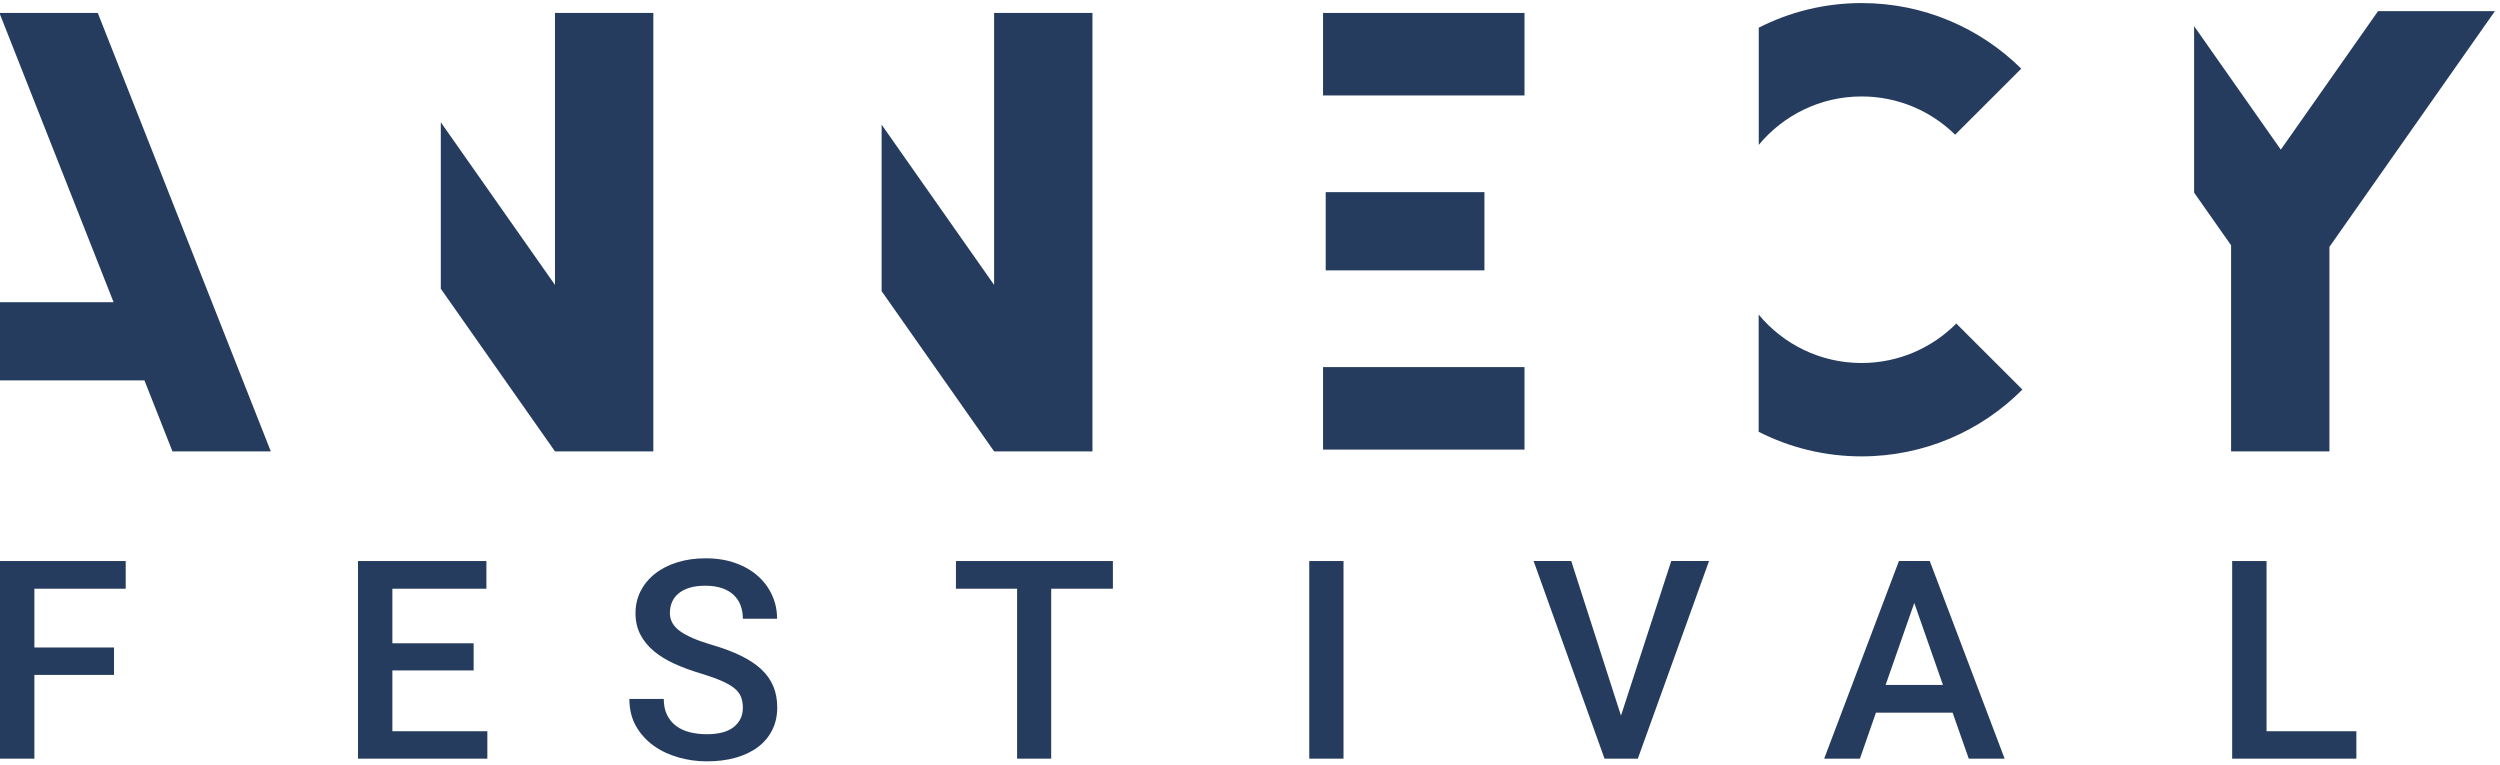
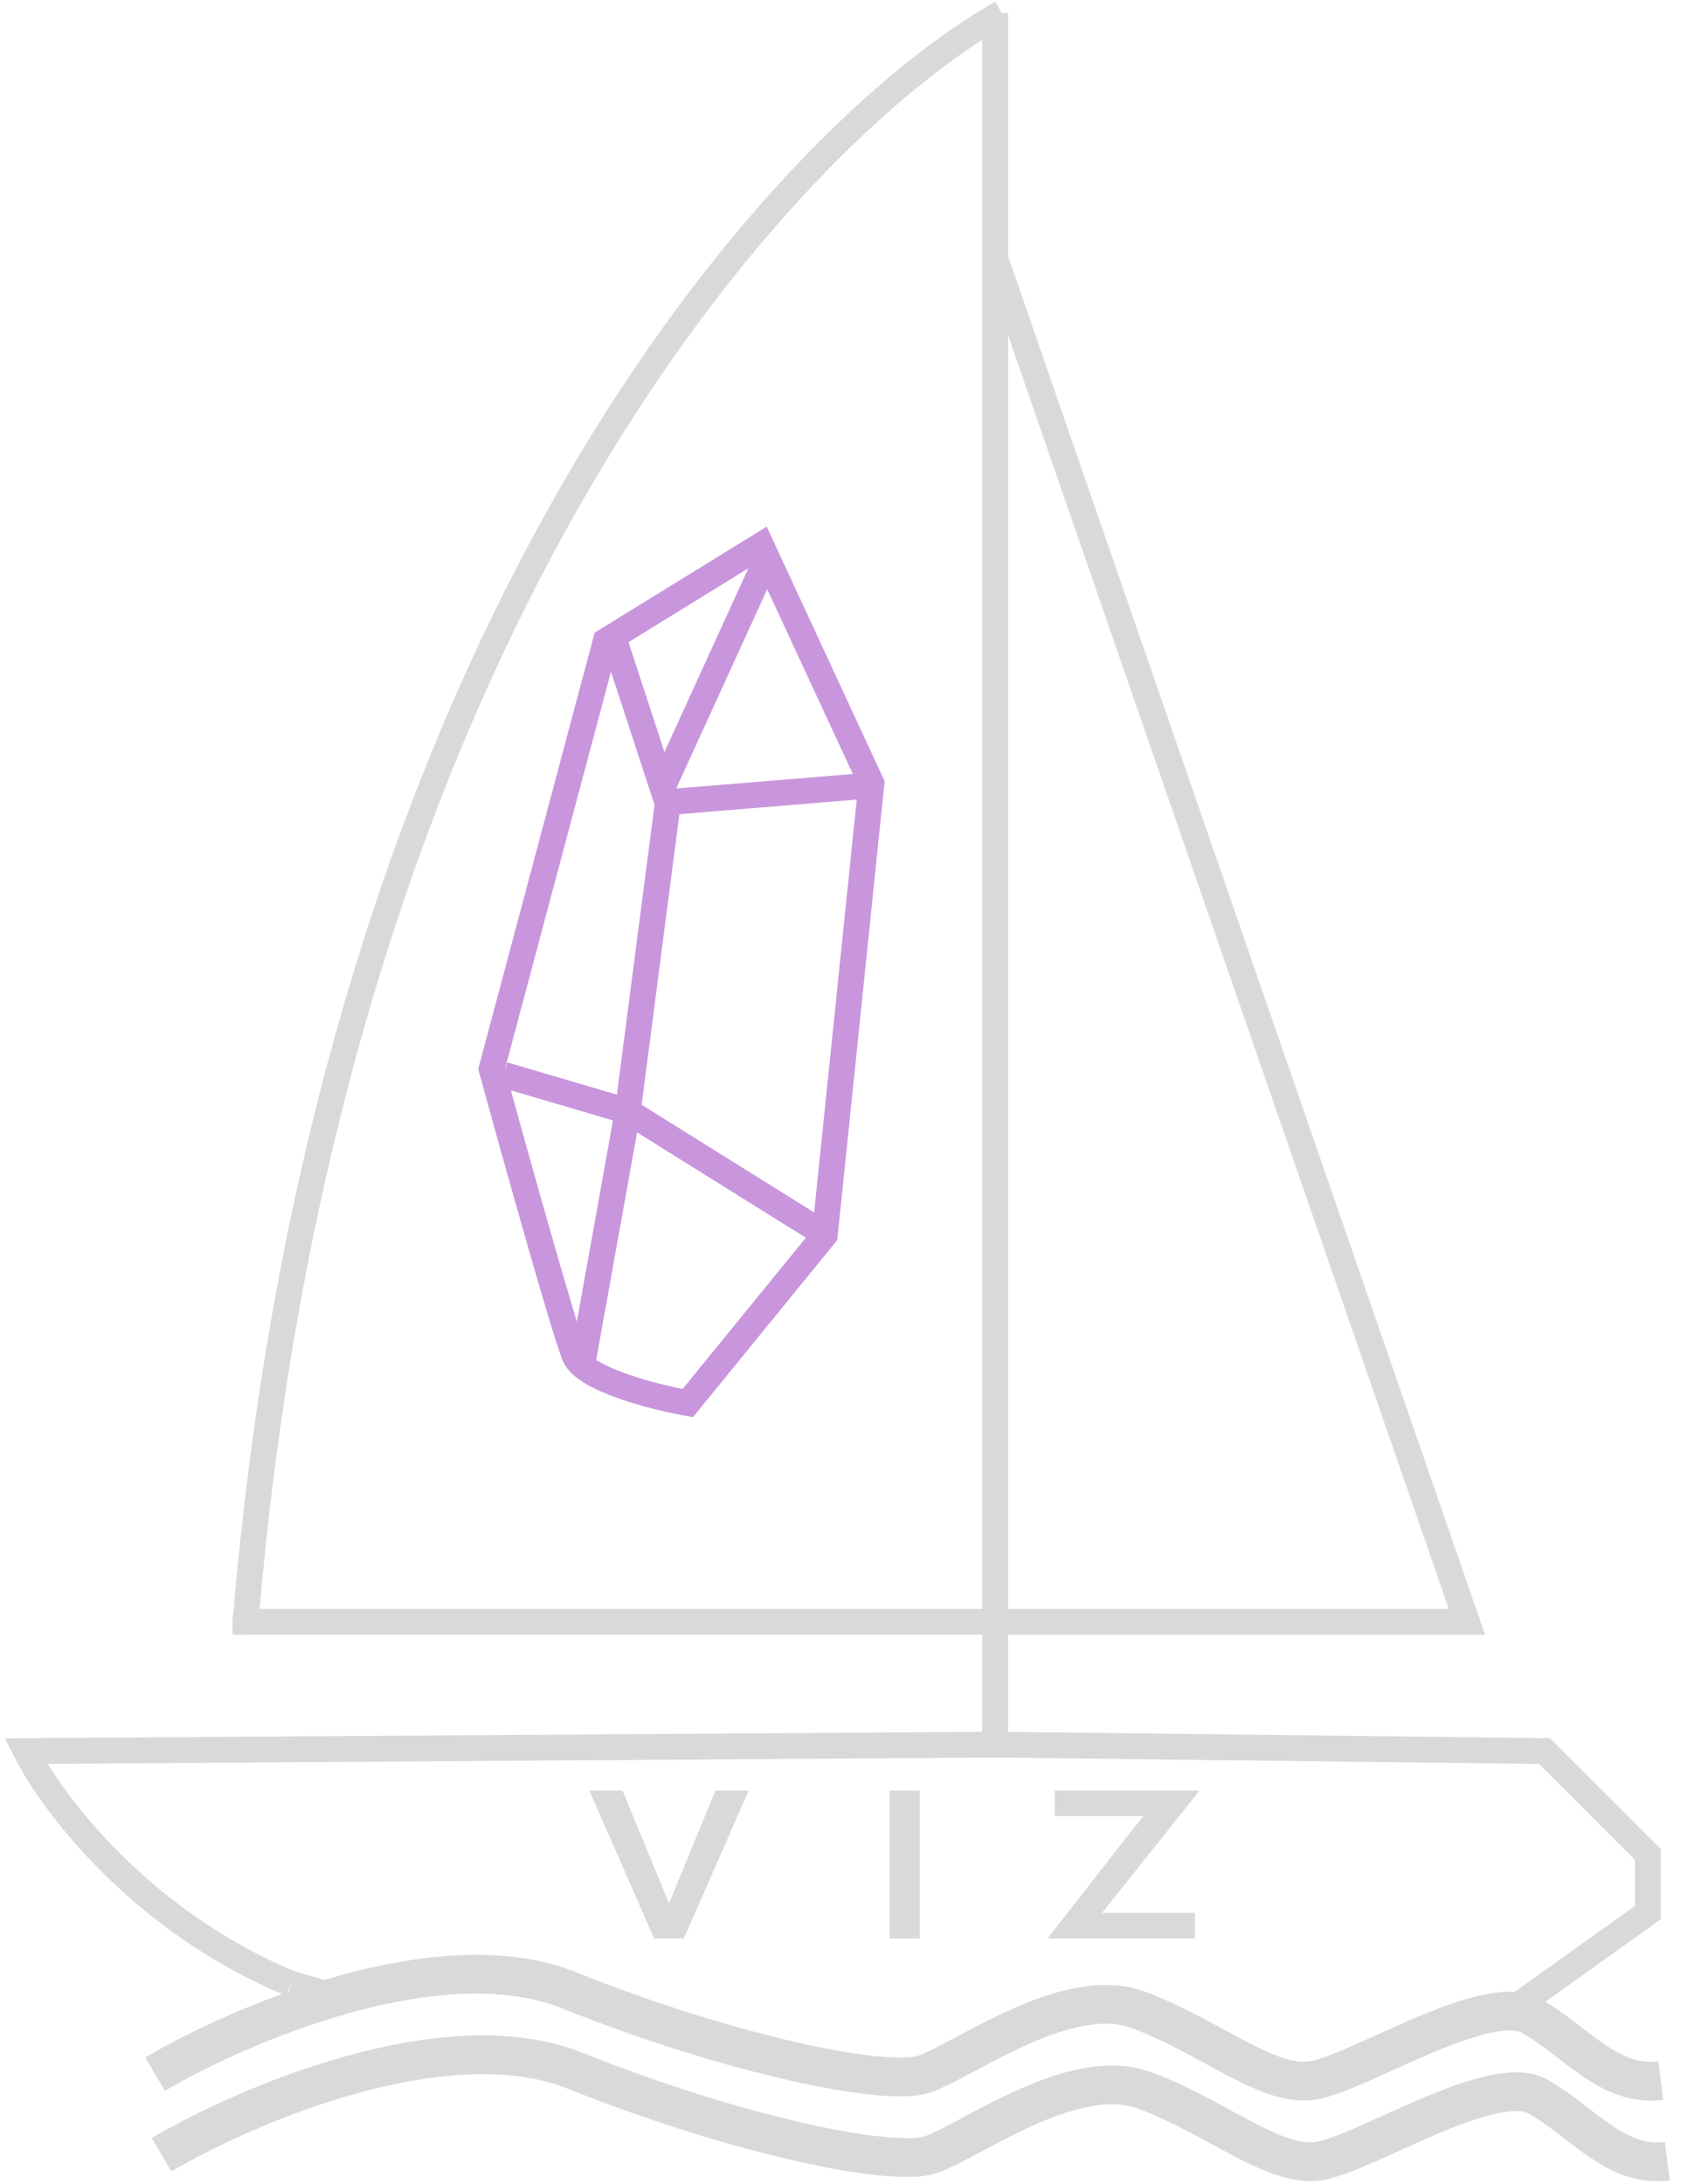
- <svg xmlns="http://www.w3.org/2000/svg" width="641" height="196" viewBox="0 0 641 196" fill="none">
-   <path d="M25.072 3.321H0V3.688L29.124 77.485H0V97.542H37.04L44.218 115.733H69.435L25.072 3.321Z" fill="#263C5F" />
-   <path d="M142.295 3.321V73.048L113.021 31.351V74.036L142.295 115.733H167.512V3.321L142.295 3.321Z" fill="#263C5F" />
-   <path d="M254.889 3.321V73.048L226.048 31.966V74.651L254.889 115.733H280.107V3.321L254.889 3.321Z" fill="#263C5F" />
-   <path d="M390.884 3.321H339.228V24.474H390.884V3.321Z" fill="#263C5F" />
-   <path d="M501.592 82.952C495.391 89.2 486.796 93.073 477.293 93.073C466.676 93.073 457.195 88.237 450.921 80.655V110.707C458.838 114.737 467.798 117.017 477.293 117.017C493.416 117.017 508.007 110.466 518.544 99.883L501.592 82.952Z" fill="#263C5F" />
-   <path d="M609.732 2.855L584.799 38.369L562.568 6.702V49.387L572.051 62.896V115.734H597.269V63.292L639.698 2.855L609.732 2.855Z" fill="#263C5F" />
-   <path d="M477.318 0.785C467.823 0.785 458.863 3.065 450.946 7.095V37.147C457.22 29.567 466.702 24.731 477.318 24.731C486.66 24.731 495.123 28.474 501.299 34.538L518.252 17.605C507.739 7.209 493.281 0.785 477.318 0.785Z" fill="#263C5F" />
-   <path d="M390.884 94.124H339.228V115.277H390.884V94.124Z" fill="#263C5F" />
-   <path d="M380.609 49.265H339.912V69.322H380.609V49.265Z" fill="#263C5F" />
-   <path d="M29.233 173.046H8.816V194.519H0V143.848H32.23V150.947H8.816V166.017H29.233V173.046Z" fill="#263C5F" />
-   <path d="M121.439 171.898H100.604V187.488H124.957V194.519H91.789V143.848H124.714V150.947H100.604V164.936H121.439V171.898Z" fill="#263C5F" />
-   <path d="M190.469 181.466C190.469 180.445 190.317 179.536 190.014 178.734C189.712 177.934 189.162 177.198 188.36 176.525C187.557 175.852 186.454 175.207 185.05 174.592C183.645 173.978 181.837 173.335 179.632 172.662C177.216 171.942 174.986 171.118 172.942 170.191C170.898 169.263 169.139 168.184 167.664 166.955C166.188 165.725 165.032 164.31 164.197 162.708C163.361 161.106 162.942 159.275 162.942 157.209C162.942 155.167 163.379 153.289 164.249 151.572C165.12 149.855 166.345 148.372 167.925 147.116C169.505 145.864 171.398 144.891 173.603 144.195C175.811 143.498 178.249 143.149 180.922 143.149C183.778 143.149 186.344 143.562 188.621 144.386C190.896 145.209 192.819 146.33 194.387 147.742C195.955 149.16 197.156 150.801 197.993 152.668C198.83 154.537 199.246 156.527 199.246 158.637H190.469C190.469 157.406 190.275 156.276 189.892 155.243C189.51 154.21 188.922 153.319 188.134 152.565C187.343 151.811 186.344 151.223 185.137 150.808C183.929 150.39 182.499 150.179 180.851 150.179C179.295 150.179 177.946 150.353 176.809 150.702C175.672 151.05 174.725 151.538 173.969 152.165C173.214 152.789 172.657 153.534 172.298 154.39C171.937 155.249 171.758 156.177 171.758 157.176C171.758 159.054 172.646 160.621 174.421 161.874C176.198 163.126 178.91 164.286 182.559 165.353C185.416 166.189 187.888 167.116 189.98 168.137C192.07 169.16 193.806 170.312 195.189 171.599C196.571 172.889 197.597 174.338 198.272 175.952C198.946 177.564 199.282 179.379 199.282 181.396C199.282 183.532 198.858 185.45 198.011 187.156C197.162 188.861 195.956 190.312 194.387 191.506C192.819 192.702 190.921 193.617 188.691 194.256C186.46 194.895 183.976 195.214 181.234 195.214C178.795 195.214 176.39 194.884 174.022 194.22C171.653 193.56 169.527 192.563 167.646 191.23C165.766 189.894 164.249 188.23 163.1 186.235C161.95 184.238 161.374 181.896 161.374 179.206H170.191C170.191 180.806 170.473 182.181 171.043 183.329C171.613 184.477 172.39 185.416 173.379 186.147C174.364 186.879 175.532 187.413 176.879 187.749C178.225 188.085 179.678 188.254 181.234 188.254C184.3 188.254 186.605 187.632 188.152 186.392C189.695 185.15 190.469 183.508 190.469 181.466Z" fill="#263C5F" />
-   <path d="M285.344 150.947H269.526V194.519H260.782V150.947H245.102V143.848H285.344V150.947Z" fill="#263C5F" />
-   <path d="M344.477 194.519H335.696V143.848H344.477V194.519Z" fill="#263C5F" />
-   <path d="M415.62 183.488L428.51 143.848H438.197L419.939 194.519H411.402L393.216 143.848H402.866L415.62 183.488Z" fill="#263C5F" />
-   <path fill-rule="evenodd" clip-rule="evenodd" d="M500.645 182.722H480.995L476.884 194.519H467.719L486.883 143.848H494.791L513.989 194.519H504.791L500.645 182.722ZM483.47 175.621H498.172L490.82 154.602L483.47 175.621Z" fill="#263C5F" />
-   <path d="M581.144 187.488H604.173V194.519H572.328V143.848H581.144V187.488Z" fill="#263C5F" />
+ <svg xmlns="http://www.w3.org/2000/svg" width="130" height="169" viewBox="0 0 130 169" fill="none">
+   <path d="M87.392 141.87L88.491 140.53H81.613V138.552H92.812L86.403 146.602L85.261 148.022H92.453V150H81.049L87.392 141.87Z" fill="#D9D9D9" />
+   <path d="M58.887 42.194L46.874 49.596L38.035 82.727C39.862 89.379 43.708 103.135 44.473 104.936C45.238 106.738 50.619 108.11 53.215 108.571L63.816 95.56L65.62 78.089L67.423 60.618L58.887 42.194Z" stroke="#C995DD" stroke-width="2" />
+   <path d="M47.635 49.87L51.628 62.074L67.708 60.752" stroke="#C995DD" stroke-width="2" />
+   <path d="M59.5 42.887L51.244 60.959" stroke="#C995DD" stroke-width="2" />
+   <path d="M51.677 62.086L48.57 85.997L38.96 83.163" stroke="#C995DD" stroke-width="2" />
+   <path d="M63.825 95.521L48.57 85.996L45.143 105.074" stroke="#C995DD" stroke-width="2" />
+   <path d="M45.595 138.552H48.166L51.762 147.283L55.358 138.552H57.929L52.912 150H50.612L45.595 138.552Z" fill="#D9D9D9" />
+   <path d="M68.833 138.552H71.169V150H68.833V138.552Z" fill="#D9D9D9" />
+   <path d="M77 135L119.5 135.5L127.5 143.5V148L117 155.5" stroke="#D9D9D9" stroke-width="2" />
+   <path d="M77.5 1C60.667 10.5 25.4 48.7 19 125.5" stroke="#D9D9D9" stroke-width="2" />
+   <path d="M19 125.5H77V1" stroke="#D9D9D9" stroke-width="2" />
+   <path d="M77 125.5H113.5L77 20" stroke="#D9D9D9" stroke-width="2" />
+   <path d="M77 125.5V135L2 135.5C4 139.5 10.9 148.7 22.5 153.5" stroke="#D9D9D9" stroke-width="2" />
+   <path d="M22.5 153.5L26 154.5" stroke="#D9D9D9" stroke-width="2" />
+   <path d="M12 160.5C18.5 156.666 34 150 44 154C56.5 159 68.5 161.5 71.5 160.5C74.5 159.5 82.5 153.5 88 155.5C93.5 157.5 98 161.5 101.5 161C105 160.5 115 154 118.5 156C122 158 124.5 161.5 128.5 161" stroke="#D9D9D9" stroke-width="3" />
+   <path d="M12.5 166.735C19 162.902 34.5 156.235 44.5 160.235C57 165.235 69 167.735 72 166.735C75 165.735 83 159.735 88.5 161.735C94 163.735 98.5 167.735 102 167.235C105.5 166.735 115.5 160.235 119 162.235C122.5 164.235 125 167.735 129 167.235" stroke="#D9D9D9" stroke-width="3" />
+   <path d="M19 126L18.5 126.001L18 126.001" stroke="#D9D9D9" />
+   <path d="M18.998 125.539L18.5 125.5L18.002 125.461" stroke="#D9D9D9" />
</svg>
